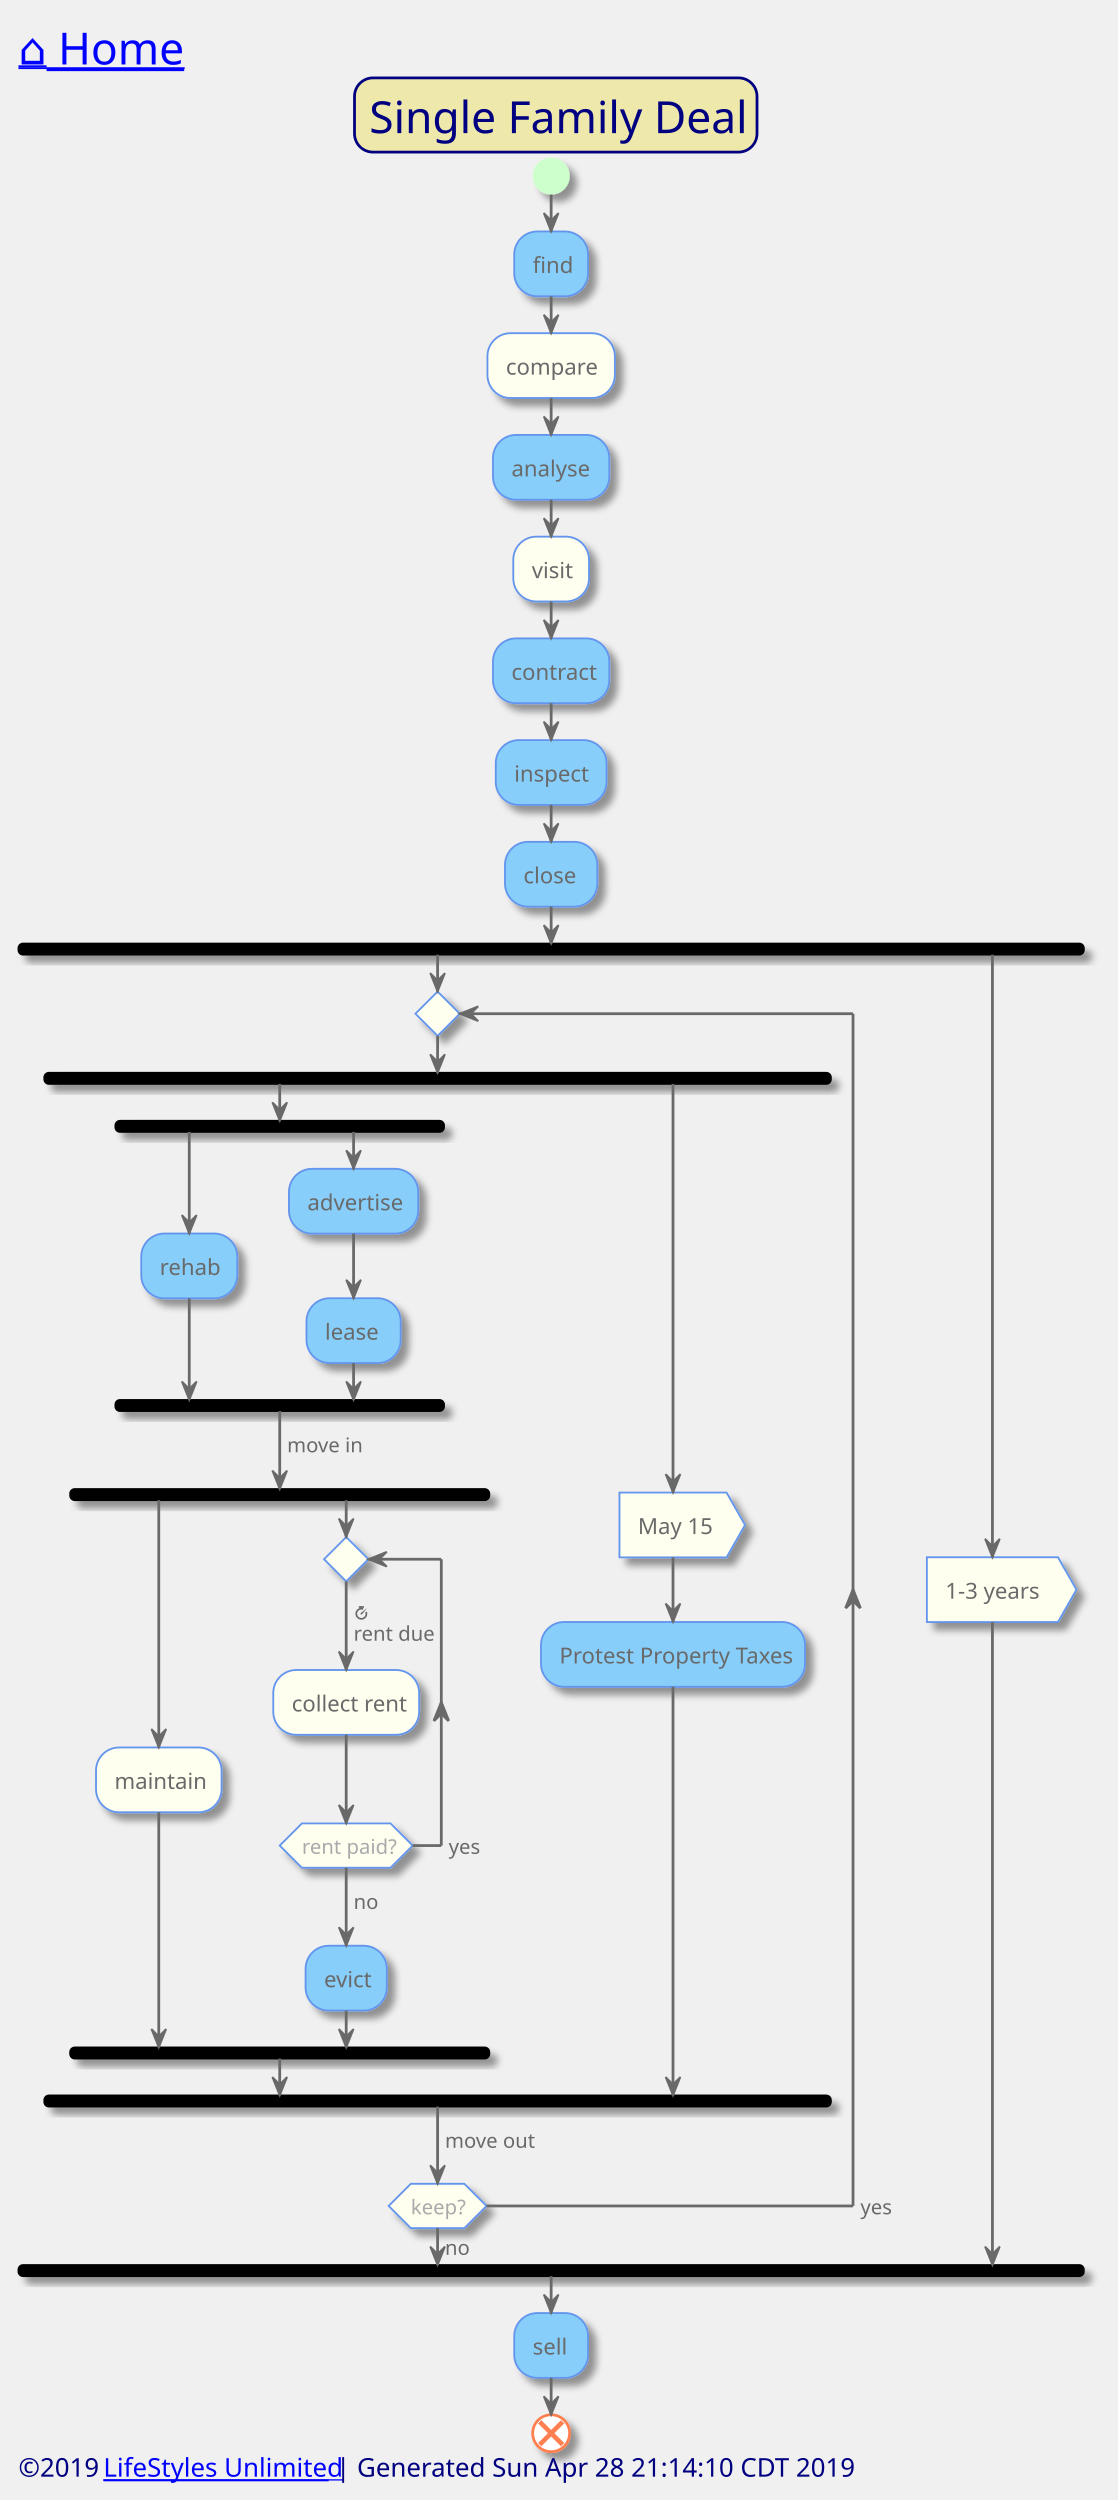
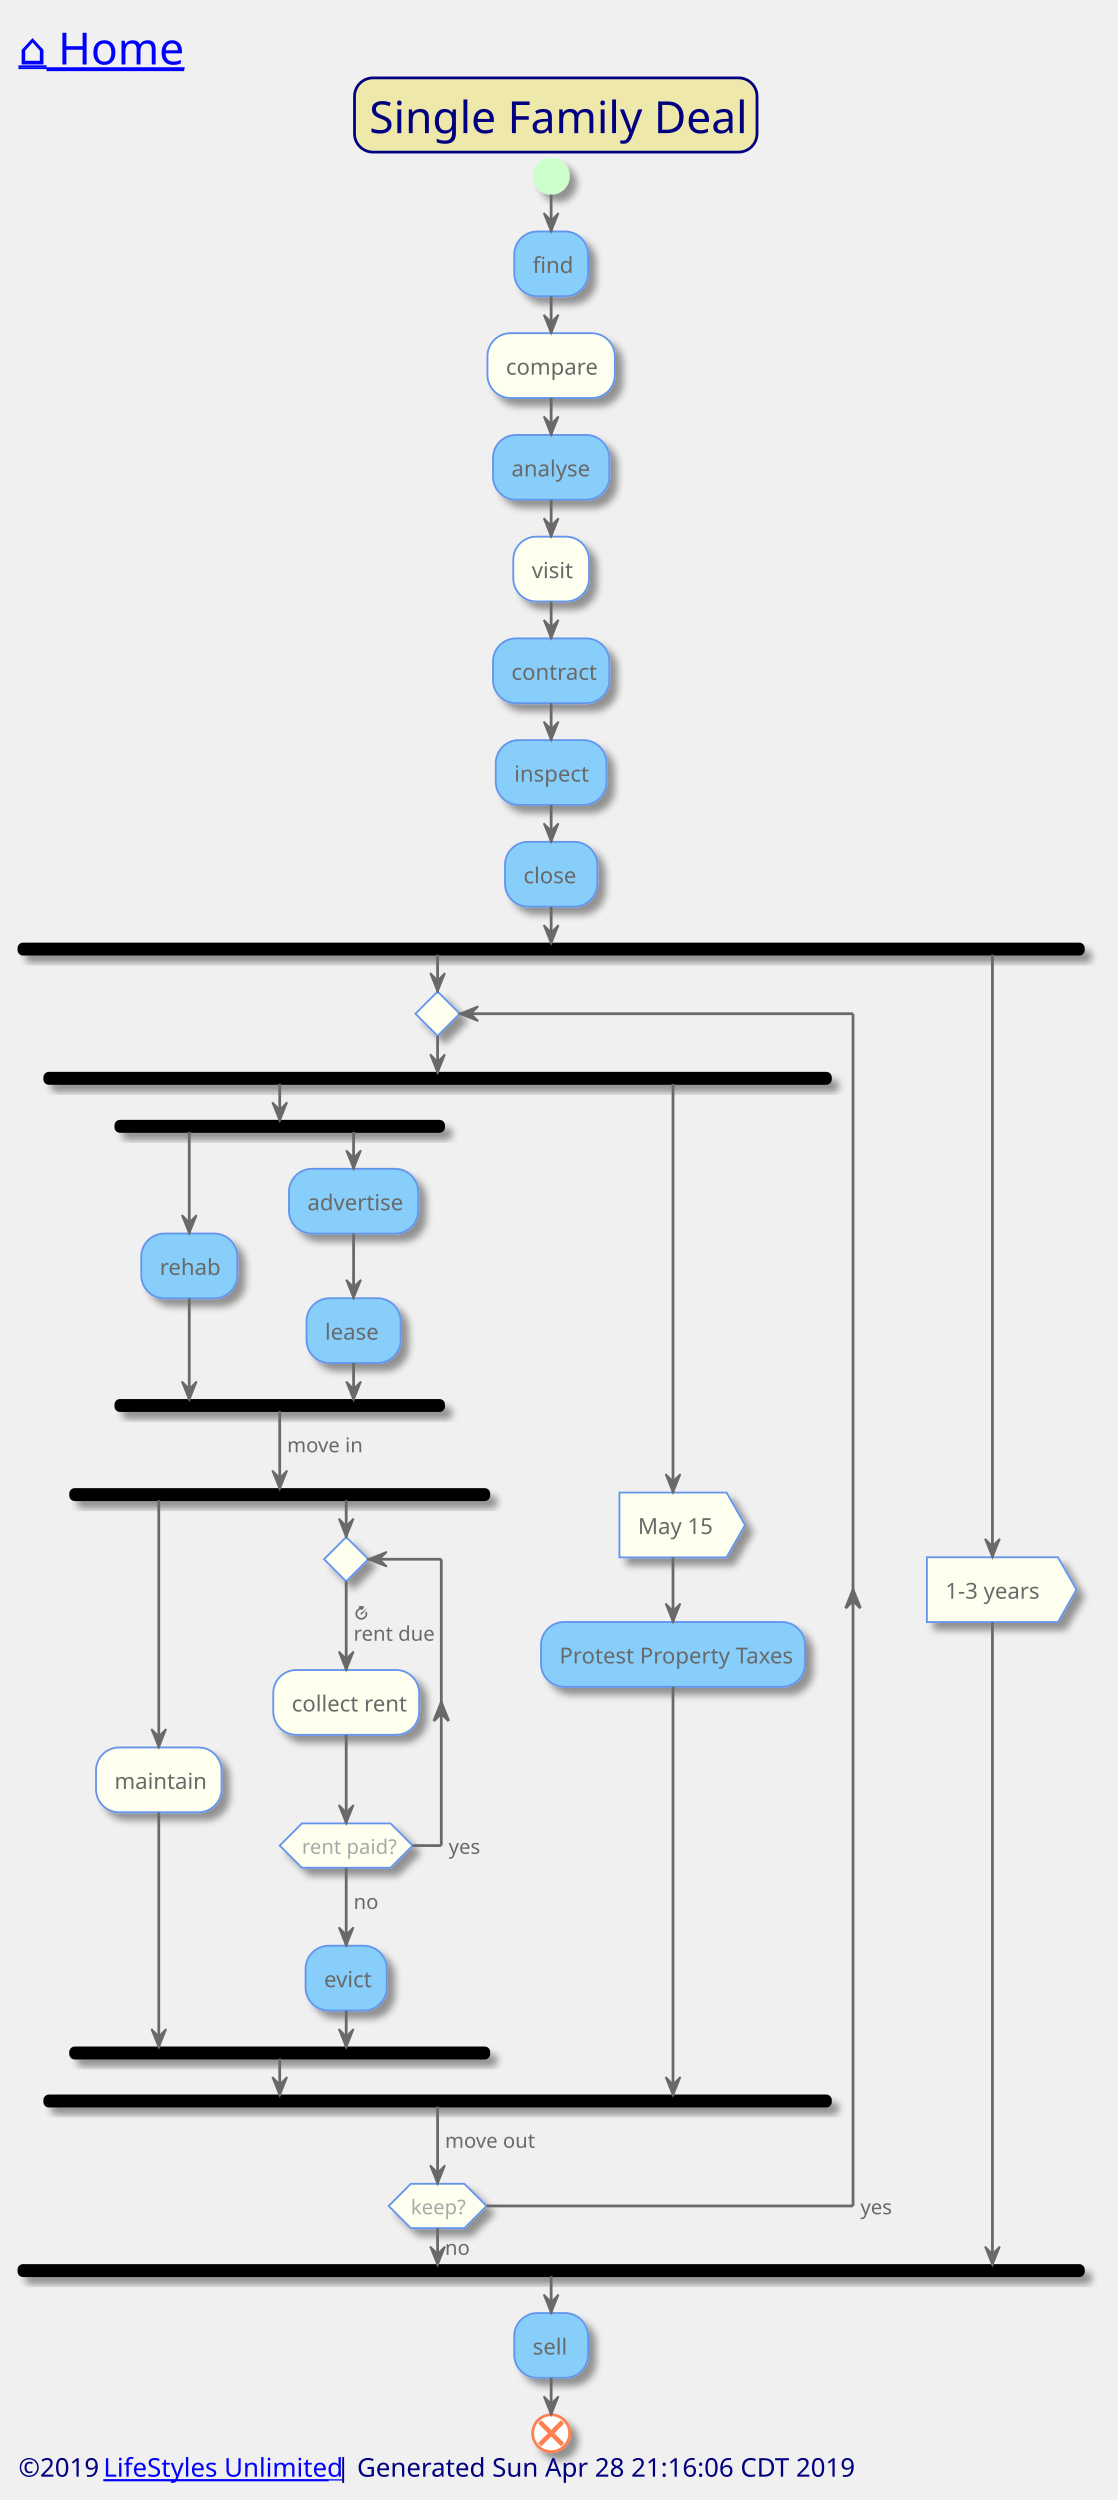
<svg xmlns="http://www.w3.org/2000/svg" xmlns:xlink="http://www.w3.org/1999/xlink" contentScriptType="application/ecmascript" contentStyleType="text/css" height="1354px" preserveAspectRatio="none" style="width:605px;height:1354px;" version="1.1" viewBox="0 0 605 1354" width="605px" zoomAndPan="magnify">
  <defs>
    <style type="text/css">path:hover { stroke: #0000FF !important;}</style>
-     <filter height="300%" id="fggtokk3ui2m4" width="300%" x="-1" y="-1">
+     <filter height="300%" id="f1gkks6da2820r" width="300%" x="-1" y="-1">
      <feGaussianBlur result="blurOut" stdDeviation="2.0" />
      <feColorMatrix in="blurOut" result="blurOut2" type="matrix" values="0 0 0 0 0 0 0 0 0 0 0 0 0 0 0 0 0 0 .4 0" />
      <feOffset dx="4.0" dy="4.0" in="blurOut2" result="blurOut3" />
      <feBlend in="SourceGraphic" in2="blurOut3" mode="normal" />
    </filter>
  </defs>
  <g>
    <a target="_top" xlink:actuate="onRequest" xlink:href="../index.svg?sanitize=true" xlink:show="new" xlink:title="../index.svg?sanitize=true" xlink:type="simple">
      <text fill="#0000FF" font-family="sans-serif" font-size="24" lengthAdjust="spacingAndGlyphs" text-decoration="underline" textLength="90" x="10" y="34.914">⌂ Home</text>
      <line style="stroke: #0000FF; stroke-width: 1.0;" x1="10" x2="100" y1="36.914" y2="36.914" />
    </a>
    <rect fill="#EEE8AA" height="40.188" rx="10" ry="10" style="stroke: #000080; stroke-width: 1.5;" width="218" x="192" y="42.188" />
    <text fill="#000080" font-family="sans-serif" font-size="24" lengthAdjust="spacingAndGlyphs" textLength="202" x="200" y="72.102">Single Family Deal</text>
-     <ellipse cx="298.5" cy="95.375" fill="#CCFFCC" filter="url(#fggtokk3ui2m4)" rx="10" ry="10" style="stroke: none; stroke-width: 1.0;" />
+     <ellipse cx="298.5" cy="95.375" fill="#CCFFCC" filter="url(#f1gkks6da2820r)" rx="10" ry="10" style="stroke: none; stroke-width: 1.0;" />
    <a target="_top" xlink:actuate="onRequest" xlink:href="finding.svg?sanitize=true" xlink:show="new" xlink:title="finding.svg?sanitize=true" xlink:type="simple">
-       <rect fill="#87CEFA" filter="url(#fggtokk3ui2m4)" height="35.094" rx="12.5" ry="12.5" style="stroke: #6495ED; stroke-width: 1.0;" width="40" x="278.5" y="125.375" />
+       <rect fill="#87CEFA" filter="url(#f1gkks6da2820r)" height="35.094" rx="12.5" ry="12.5" style="stroke: #6495ED; stroke-width: 1.0;" width="40" x="278.5" y="125.375" />
      <text fill="#696969" font-family="sans-serif" font-size="12" lengthAdjust="spacingAndGlyphs" textLength="20" x="288.5" y="147.832">find</text>
    </a>
-     <rect fill="#FFFFF0" filter="url(#fggtokk3ui2m4)" height="35.094" rx="12.5" ry="12.5" style="stroke: #6495ED; stroke-width: 1.0;" width="69" x="264" y="180.469" />
+     <rect fill="#FFFFF0" filter="url(#f1gkks6da2820r)" height="35.094" rx="12.5" ry="12.5" style="stroke: #6495ED; stroke-width: 1.0;" width="69" x="264" y="180.469" />
    <text fill="#696969" font-family="sans-serif" font-size="12" lengthAdjust="spacingAndGlyphs" textLength="49" x="274" y="202.926">compare</text>
    <a target="_top" xlink:actuate="onRequest" xlink:href="evaluating.svg?sanitize=true" xlink:show="new" xlink:title="evaluating.svg?sanitize=true" xlink:type="simple">
-       <rect fill="#87CEFA" filter="url(#fggtokk3ui2m4)" height="35.094" rx="12.5" ry="12.5" style="stroke: #6495ED; stroke-width: 1.0;" width="63" x="267" y="235.562" />
+       <rect fill="#87CEFA" filter="url(#f1gkks6da2820r)" height="35.094" rx="12.5" ry="12.5" style="stroke: #6495ED; stroke-width: 1.0;" width="63" x="267" y="235.562" />
      <text fill="#696969" font-family="sans-serif" font-size="12" lengthAdjust="spacingAndGlyphs" textLength="43" x="277" y="258.019">analyse</text>
    </a>
-     <rect fill="#FFFFF0" filter="url(#fggtokk3ui2m4)" height="35.094" rx="12.5" ry="12.5" style="stroke: #6495ED; stroke-width: 1.0;" width="41" x="278" y="290.656" />
+     <rect fill="#FFFFF0" filter="url(#f1gkks6da2820r)" height="35.094" rx="12.5" ry="12.5" style="stroke: #6495ED; stroke-width: 1.0;" width="41" x="278" y="290.656" />
    <text fill="#696969" font-family="sans-serif" font-size="12" lengthAdjust="spacingAndGlyphs" textLength="21" x="288" y="313.113">visit</text>
    <a target="_top" xlink:actuate="onRequest" xlink:href="negotiating.svg?sanitize=true" xlink:show="new" xlink:title="negotiating.svg?sanitize=true" xlink:type="simple">
-       <rect fill="#87CEFA" filter="url(#fggtokk3ui2m4)" height="35.094" rx="12.5" ry="12.5" style="stroke: #6495ED; stroke-width: 1.0;" width="63" x="267" y="345.75" />
+       <rect fill="#87CEFA" filter="url(#f1gkks6da2820r)" height="35.094" rx="12.5" ry="12.5" style="stroke: #6495ED; stroke-width: 1.0;" width="63" x="267" y="345.75" />
      <text fill="#696969" font-family="sans-serif" font-size="12" lengthAdjust="spacingAndGlyphs" textLength="43" x="277" y="368.207">contract</text>
    </a>
    <a target="_top" xlink:actuate="onRequest" xlink:href="due-diligence.svg?sanitize=true" xlink:show="new" xlink:title="due-diligence.svg?sanitize=true" xlink:type="simple">
-       <rect fill="#87CEFA" filter="url(#fggtokk3ui2m4)" height="35.094" rx="12.5" ry="12.5" style="stroke: #6495ED; stroke-width: 1.0;" width="60" x="268.5" y="400.844" />
+       <rect fill="#87CEFA" filter="url(#f1gkks6da2820r)" height="35.094" rx="12.5" ry="12.5" style="stroke: #6495ED; stroke-width: 1.0;" width="60" x="268.5" y="400.844" />
      <text fill="#696969" font-family="sans-serif" font-size="12" lengthAdjust="spacingAndGlyphs" textLength="40" x="278.5" y="423.301">inspect</text>
    </a>
    <a target="_top" xlink:actuate="onRequest" xlink:href="closing.svg?sanitize=true" xlink:show="new" xlink:title="closing.svg?sanitize=true" xlink:type="simple">
-       <rect fill="#87CEFA" filter="url(#fggtokk3ui2m4)" height="35.094" rx="12.5" ry="12.5" style="stroke: #6495ED; stroke-width: 1.0;" width="50" x="273.5" y="455.938" />
+       <rect fill="#87CEFA" filter="url(#f1gkks6da2820r)" height="35.094" rx="12.5" ry="12.5" style="stroke: #6495ED; stroke-width: 1.0;" width="50" x="273.5" y="455.938" />
      <text fill="#696969" font-family="sans-serif" font-size="12" lengthAdjust="spacingAndGlyphs" textLength="30" x="283.5" y="478.394">close</text>
    </a>
-     <rect fill="#000000" filter="url(#fggtokk3ui2m4)" height="6" rx="2.5" ry="2.5" style="stroke: #000000; stroke-width: 1.0;" width="577" x="10" y="511.031" />
-     <rect fill="#000000" filter="url(#fggtokk3ui2m4)" height="6" rx="2.5" ry="2.5" style="stroke: #000000; stroke-width: 1.0;" width="426" x="24" y="581.031" />
-     <rect fill="#000000" filter="url(#fggtokk3ui2m4)" height="6" rx="2.5" ry="2.5" style="stroke: #000000; stroke-width: 1.0;" width="178" x="62.5" y="607.031" />
+     <rect fill="#000000" filter="url(#f1gkks6da2820r)" height="6" rx="2.5" ry="2.5" style="stroke: #000000; stroke-width: 1.0;" width="577" x="10" y="511.031" />
+     <rect fill="#000000" filter="url(#f1gkks6da2820r)" height="6" rx="2.5" ry="2.5" style="stroke: #000000; stroke-width: 1.0;" width="426" x="24" y="581.031" />
+     <rect fill="#000000" filter="url(#f1gkks6da2820r)" height="6" rx="2.5" ry="2.5" style="stroke: #000000; stroke-width: 1.0;" width="178" x="62.5" y="607.031" />
    <a target="_top" xlink:actuate="onRequest" xlink:href="rehabbing.svg?sanitize=true" xlink:show="new" xlink:title="rehabbing.svg?sanitize=true" xlink:type="simple">
-       <rect fill="#87CEFA" filter="url(#fggtokk3ui2m4)" height="35.094" rx="12.5" ry="12.5" style="stroke: #6495ED; stroke-width: 1.0;" width="52" x="76.5" y="668.078" />
+       <rect fill="#87CEFA" filter="url(#f1gkks6da2820r)" height="35.094" rx="12.5" ry="12.5" style="stroke: #6495ED; stroke-width: 1.0;" width="52" x="76.5" y="668.078" />
      <text fill="#696969" font-family="sans-serif" font-size="12" lengthAdjust="spacingAndGlyphs" textLength="32" x="86.5" y="690.535">rehab</text>
    </a>
    <a target="_top" xlink:actuate="onRequest" xlink:href="advertising.svg?sanitize=true" xlink:show="new" xlink:title="advertising.svg?sanitize=true" xlink:type="simple">
-       <rect fill="#87CEFA" filter="url(#fggtokk3ui2m4)" height="35.094" rx="12.5" ry="12.5" style="stroke: #6495ED; stroke-width: 1.0;" width="70" x="156.5" y="633.031" />
+       <rect fill="#87CEFA" filter="url(#f1gkks6da2820r)" height="35.094" rx="12.5" ry="12.5" style="stroke: #6495ED; stroke-width: 1.0;" width="70" x="156.5" y="633.031" />
      <text fill="#696969" font-family="sans-serif" font-size="12" lengthAdjust="spacingAndGlyphs" textLength="50" x="166.5" y="655.488">advertise</text>
    </a>
    <a target="_top" xlink:actuate="onRequest" xlink:href="leasing.svg?sanitize=true" xlink:show="new" xlink:title="leasing.svg?sanitize=true" xlink:type="simple">
-       <rect fill="#87CEFA" filter="url(#fggtokk3ui2m4)" height="35.094" rx="12.5" ry="12.5" style="stroke: #6495ED; stroke-width: 1.0;" width="51" x="166" y="703.125" />
+       <rect fill="#87CEFA" filter="url(#f1gkks6da2820r)" height="35.094" rx="12.5" ry="12.5" style="stroke: #6495ED; stroke-width: 1.0;" width="51" x="166" y="703.125" />
      <text fill="#696969" font-family="sans-serif" font-size="12" lengthAdjust="spacingAndGlyphs" textLength="31" x="176" y="725.582">lease</text>
    </a>
-     <rect fill="#000000" filter="url(#fggtokk3ui2m4)" height="6" rx="2.5" ry="2.5" style="stroke: #000000; stroke-width: 1.0;" width="178" x="62.5" y="758.219" />
-     <rect fill="#000000" filter="url(#fggtokk3ui2m4)" height="6" rx="2.5" ry="2.5" style="stroke: #000000; stroke-width: 1.0;" width="227" x="38" y="806.472" />
-     <rect fill="#FFFFF0" filter="url(#fggtokk3ui2m4)" height="35.094" rx="12.5" ry="12.5" style="stroke: #6495ED; stroke-width: 1.0;" width="68" x="52" y="946.437" />
+     <rect fill="#000000" filter="url(#f1gkks6da2820r)" height="6" rx="2.5" ry="2.5" style="stroke: #000000; stroke-width: 1.0;" width="178" x="62.5" y="758.219" />
+     <rect fill="#000000" filter="url(#f1gkks6da2820r)" height="6" rx="2.5" ry="2.5" style="stroke: #000000; stroke-width: 1.0;" width="227" x="38" y="806.472" />
+     <rect fill="#FFFFF0" filter="url(#f1gkks6da2820r)" height="35.094" rx="12.5" ry="12.5" style="stroke: #6495ED; stroke-width: 1.0;" width="68" x="52" y="946.437" />
    <text fill="#696969" font-family="sans-serif" font-size="12" lengthAdjust="spacingAndGlyphs" textLength="48" x="62" y="968.894">maintain</text>
-     <rect fill="#FFFFF0" filter="url(#fggtokk3ui2m4)" height="35.094" rx="12.5" ry="12.5" style="stroke: #6495ED; stroke-width: 1.0;" width="79" x="148" y="904.472" />
+     <rect fill="#FFFFF0" filter="url(#f1gkks6da2820r)" height="35.094" rx="12.5" ry="12.5" style="stroke: #6495ED; stroke-width: 1.0;" width="79" x="148" y="904.472" />
    <text fill="#696969" font-family="sans-serif" font-size="12" lengthAdjust="spacingAndGlyphs" textLength="59" x="158" y="926.929">collect rent</text>
-     <polygon fill="#FFFFF0" filter="url(#fggtokk3ui2m4)" points="187.5,832.472,199.5,844.472,187.5,856.472,175.5,844.472,187.5,832.472" style="stroke: #6495ED; stroke-width: 1.0;" />
-     <polygon fill="#FFFFF0" filter="url(#fggtokk3ui2m4)" points="163.5,987.565,211.5,987.565,223.5,999.565,211.5,1011.565,163.5,1011.565,151.5,999.565,163.5,987.565" style="stroke: #6495ED; stroke-width: 1.0;" />
+     <polygon fill="#FFFFF0" filter="url(#f1gkks6da2820r)" points="187.5,832.472,199.5,844.472,187.5,856.472,175.5,844.472,187.5,832.472" style="stroke: #6495ED; stroke-width: 1.0;" />
+     <polygon fill="#FFFFF0" filter="url(#f1gkks6da2820r)" points="163.5,987.565,211.5,987.565,223.5,999.565,211.5,1011.565,163.5,1011.565,151.5,999.565,163.5,987.565" style="stroke: #6495ED; stroke-width: 1.0;" />
    <text fill="#A9A9A9" font-family="sans-serif" font-size="11" lengthAdjust="spacingAndGlyphs" textLength="48" x="163.5" y="1004.066">rent paid?</text>
-     <a target="_top" xlink:actuate="onRequest" xlink:href="evict.svg?sanitize=true" xlink:show="new" xlink:title="evict.svg?sanitize=true" xlink:type="simple">
-       <rect fill="#87CEFA" filter="url(#fggtokk3ui2m4)" height="35.094" rx="12.5" ry="12.5" style="stroke: #6495ED; stroke-width: 1.0;" width="44" x="165.5" y="1053.818" />
+     <a target="_top" xlink:actuate="onRequest" xlink:href="evicting.svg?sanitize=true" xlink:show="new" xlink:title="evicting.svg?sanitize=true" xlink:type="simple">
+       <rect fill="#87CEFA" filter="url(#f1gkks6da2820r)" height="35.094" rx="12.5" ry="12.5" style="stroke: #6495ED; stroke-width: 1.0;" width="44" x="165.5" y="1053.818" />
      <text fill="#696969" font-family="sans-serif" font-size="12" lengthAdjust="spacingAndGlyphs" textLength="24" x="175.5" y="1076.275">evict</text>
    </a>
-     <rect fill="#000000" filter="url(#fggtokk3ui2m4)" height="6" rx="2.5" ry="2.5" style="stroke: #000000; stroke-width: 1.0;" width="227" x="38" y="1108.912" />
-     <polygon fill="#FFFFF0" filter="url(#fggtokk3ui2m4)" points="335.5,808.378,393.5,808.378,403.5,825.925,393.5,843.472,335.5,843.472" style="stroke: #6495ED; stroke-width: 1.0;" />
+     <rect fill="#000000" filter="url(#f1gkks6da2820r)" height="6" rx="2.5" ry="2.5" style="stroke: #000000; stroke-width: 1.0;" width="227" x="38" y="1108.912" />
+     <polygon fill="#FFFFF0" filter="url(#f1gkks6da2820r)" points="335.5,808.378,393.5,808.378,403.5,825.925,393.5,843.472,335.5,843.472" style="stroke: #6495ED; stroke-width: 1.0;" />
    <text fill="#696969" font-family="sans-serif" font-size="12" lengthAdjust="spacingAndGlyphs" textLength="38" x="345.5" y="830.835">May 15</text>
    <a target="_top" xlink:actuate="onRequest" xlink:href="protest-property-taxes.svg?sanitize=true" xlink:show="new" xlink:title="protest-property-taxes.svg?sanitize=true" xlink:type="simple">
-       <rect fill="#87CEFA" filter="url(#fggtokk3ui2m4)" height="35.094" rx="12.5" ry="12.5" style="stroke: #6495ED; stroke-width: 1.0;" width="143" x="293" y="878.472" />
+       <rect fill="#87CEFA" filter="url(#f1gkks6da2820r)" height="35.094" rx="12.5" ry="12.5" style="stroke: #6495ED; stroke-width: 1.0;" width="143" x="293" y="878.472" />
      <text fill="#696969" font-family="sans-serif" font-size="12" lengthAdjust="spacingAndGlyphs" textLength="123" x="303" y="900.929">Protest Property Taxes</text>
    </a>
-     <rect fill="#000000" filter="url(#fggtokk3ui2m4)" height="6" rx="2.5" ry="2.5" style="stroke: #000000; stroke-width: 1.0;" width="426" x="24" y="1134.912" />
-     <polygon fill="#FFFFF0" filter="url(#fggtokk3ui2m4)" points="237,537.031,249,549.031,237,561.031,225,549.031,237,537.031" style="stroke: #6495ED; stroke-width: 1.0;" />
-     <polygon fill="#FFFFF0" filter="url(#fggtokk3ui2m4)" points="222.5,1182.747,251.5,1182.747,263.5,1194.747,251.5,1206.747,222.5,1206.747,210.5,1194.747,222.5,1182.747" style="stroke: #6495ED; stroke-width: 1.0;" />
+     <rect fill="#000000" filter="url(#f1gkks6da2820r)" height="6" rx="2.5" ry="2.5" style="stroke: #000000; stroke-width: 1.0;" width="426" x="24" y="1134.912" />
+     <polygon fill="#FFFFF0" filter="url(#f1gkks6da2820r)" points="237,537.031,249,549.031,237,561.031,225,549.031,237,537.031" style="stroke: #6495ED; stroke-width: 1.0;" />
+     <polygon fill="#FFFFF0" filter="url(#f1gkks6da2820r)" points="222.5,1182.747,251.5,1182.747,263.5,1194.747,251.5,1206.747,222.5,1206.747,210.5,1194.747,222.5,1182.747" style="stroke: #6495ED; stroke-width: 1.0;" />
    <text fill="#A9A9A9" font-family="sans-serif" font-size="11" lengthAdjust="spacingAndGlyphs" textLength="29" x="222.5" y="1199.248">keep?</text>
-     <polygon fill="#FFFFF0" filter="url(#fggtokk3ui2m4)" points="502,843.425,573,843.425,583,860.972,573,878.519,502,878.519" style="stroke: #6495ED; stroke-width: 1.0;" />
+     <polygon fill="#FFFFF0" filter="url(#f1gkks6da2820r)" points="502,843.425,573,843.425,583,860.972,573,878.519,502,878.519" style="stroke: #6495ED; stroke-width: 1.0;" />
    <text fill="#696969" font-family="sans-serif" font-size="12" lengthAdjust="spacingAndGlyphs" textLength="51" x="512" y="865.882">1-3 years</text>
-     <rect fill="#000000" filter="url(#fggtokk3ui2m4)" height="6" rx="2.5" ry="2.5" style="stroke: #000000; stroke-width: 1.0;" width="577" x="10" y="1226.747" />
+     <rect fill="#000000" filter="url(#f1gkks6da2820r)" height="6" rx="2.5" ry="2.5" style="stroke: #000000; stroke-width: 1.0;" width="577" x="10" y="1226.747" />
    <a target="_top" xlink:actuate="onRequest" xlink:href="selling.svg?sanitize=true" xlink:show="new" xlink:title="selling.svg?sanitize=true" xlink:type="simple">
-       <rect fill="#87CEFA" filter="url(#fggtokk3ui2m4)" height="35.094" rx="12.5" ry="12.5" style="stroke: #6495ED; stroke-width: 1.0;" width="40" x="278.5" y="1252.747" />
+       <rect fill="#87CEFA" filter="url(#f1gkks6da2820r)" height="35.094" rx="12.5" ry="12.5" style="stroke: #6495ED; stroke-width: 1.0;" width="40" x="278.5" y="1252.747" />
      <text fill="#696969" font-family="sans-serif" font-size="12" lengthAdjust="spacingAndGlyphs" textLength="20" x="288.5" y="1275.204">sell</text>
    </a>
-     <ellipse cx="298.5" cy="1317.841" fill="#FFFFFF" filter="url(#fggtokk3ui2m4)" rx="10" ry="10" style="stroke: #FF7F50; stroke-width: 1.5;" />
+     <ellipse cx="298.5" cy="1317.841" fill="#FFFFFF" filter="url(#f1gkks6da2820r)" rx="10" ry="10" style="stroke: #FF7F50; stroke-width: 1.5;" />
    <line style="stroke: #FF7F50; stroke-width: 2.5;" x1="292.313" x2="304.687" y1="1311.654" y2="1324.028" />
    <line style="stroke: #FF7F50; stroke-width: 2.5;" x1="304.687" x2="292.313" y1="1311.654" y2="1324.028" />
    <line style="stroke: #696969; stroke-width: 1.5;" x1="298.5" x2="298.5" y1="105.375" y2="125.375" />
    <polygon fill="#696969" points="294.5,115.375,298.5,125.375,302.5,115.375,298.5,119.375" style="stroke: #696969; stroke-width: 1.0;" />
    <line style="stroke: #696969; stroke-width: 1.5;" x1="298.5" x2="298.5" y1="160.469" y2="180.469" />
    <polygon fill="#696969" points="294.5,170.469,298.5,180.469,302.5,170.469,298.5,174.469" style="stroke: #696969; stroke-width: 1.0;" />
    <line style="stroke: #696969; stroke-width: 1.5;" x1="298.5" x2="298.5" y1="215.562" y2="235.562" />
    <polygon fill="#696969" points="294.5,225.562,298.5,235.562,302.5,225.562,298.5,229.562" style="stroke: #696969; stroke-width: 1.0;" />
    <line style="stroke: #696969; stroke-width: 1.5;" x1="298.5" x2="298.5" y1="270.656" y2="290.656" />
    <polygon fill="#696969" points="294.5,280.656,298.5,290.656,302.5,280.656,298.5,284.656" style="stroke: #696969; stroke-width: 1.0;" />
    <line style="stroke: #696969; stroke-width: 1.5;" x1="298.5" x2="298.5" y1="325.75" y2="345.75" />
    <polygon fill="#696969" points="294.5,335.75,298.5,345.75,302.5,335.75,298.5,339.75" style="stroke: #696969; stroke-width: 1.0;" />
    <line style="stroke: #696969; stroke-width: 1.5;" x1="298.5" x2="298.5" y1="380.844" y2="400.844" />
    <polygon fill="#696969" points="294.5,390.844,298.5,400.844,302.5,390.844,298.5,394.844" style="stroke: #696969; stroke-width: 1.0;" />
    <line style="stroke: #696969; stroke-width: 1.5;" x1="298.5" x2="298.5" y1="435.938" y2="455.938" />
    <polygon fill="#696969" points="294.5,445.938,298.5,455.938,302.5,445.938,298.5,449.938" style="stroke: #696969; stroke-width: 1.0;" />
    <line style="stroke: #696969; stroke-width: 1.5;" x1="191.5" x2="191.5" y1="668.125" y2="703.125" />
    <polygon fill="#696969" points="187.5,693.125,191.5,703.125,195.5,693.125,191.5,697.125" style="stroke: #696969; stroke-width: 1.0;" />
    <line style="stroke: #696969; stroke-width: 1.5;" x1="102.5" x2="102.5" y1="613.031" y2="668.078" />
    <polygon fill="#696969" points="98.5,658.078,102.5,668.078,106.5,658.078,102.5,662.078" style="stroke: #696969; stroke-width: 1.0;" />
    <line style="stroke: #696969; stroke-width: 1.5;" x1="191.5" x2="191.5" y1="613.031" y2="633.031" />
    <polygon fill="#696969" points="187.5,623.031,191.5,633.031,195.5,623.031,191.5,627.031" style="stroke: #696969; stroke-width: 1.0;" />
    <line style="stroke: #696969; stroke-width: 1.5;" x1="102.5" x2="102.5" y1="703.172" y2="758.219" />
    <polygon fill="#696969" points="98.5,748.219,102.5,758.219,106.5,748.219,102.5,752.219" style="stroke: #696969; stroke-width: 1.0;" />
    <line style="stroke: #696969; stroke-width: 1.5;" x1="191.5" x2="191.5" y1="738.219" y2="758.219" />
    <polygon fill="#696969" points="187.5,748.219,191.5,758.219,195.5,748.219,191.5,752.219" style="stroke: #696969; stroke-width: 1.0;" />
    <line style="stroke: #696969; stroke-width: 1.5;" x1="187.5" x2="187.5" y1="856.472" y2="904.472" />
    <polygon fill="#696969" points="183.5,894.472,187.5,904.472,191.5,894.472,187.5,898.472" style="stroke: #696969; stroke-width: 1.0;" />
    <path d="M194.333,869.887 L194.333,870.804 L195.25,870.804 L195.25,870.832 C193.694,871.053 192.5,872.397 192.5,874.012 C192.5,875.78 193.94,877.22 195.708,877.22 C197.477,877.22 198.917,875.78 198.917,874.012 C198.917,873.6 198.838,873.211 198.716,872.866 L197.856,873.182 C197.954,873.46 197.999,873.728 197.999,874.012 C197.999,875.287 196.982,876.304 195.707,876.304 C194.432,876.304 193.416,875.287 193.416,874.012 C193.416,872.737 194.432,871.72 195.707,871.72 C195.981,871.72 196.244,871.767 196.51,871.863 L196.825,871.004 C196.622,870.929 196.393,870.894 196.166,870.861 L196.166,870.803 L197.082,870.803 L197.082,869.886 L194.332,869.886 M198.916,870.917 C195.547,873.484 195.547,873.484 195.364,873.667 C195.18,873.851 195.18,874.143 195.364,874.327 C195.547,874.51 195.839,874.51 196.023,874.327 C196.206,874.152 198.916,870.917 198.916,870.917 " fill="#696969" style="stroke: ; stroke-width: 0.0; stroke-dasharray: ;" />
    <text fill="#696969" font-family="sans-serif" font-size="11" lengthAdjust="spacingAndGlyphs" textLength="40" x="191.5" y="888.639">rent due</text>
    <line style="stroke: #696969; stroke-width: 1.5;" x1="223.5" x2="239" y1="999.565" y2="999.565" />
    <polygon fill="#696969" points="235,932.019,239,922.019,243,932.019,239,928.019" style="stroke: #696969; stroke-width: 1.5;" />
    <line style="stroke: #696969; stroke-width: 1.5;" x1="239" x2="239" y1="844.472" y2="999.565" />
    <line style="stroke: #696969; stroke-width: 1.5;" x1="239" x2="199.5" y1="844.472" y2="844.472" />
    <polygon fill="#696969" points="209.5,840.472,199.5,844.472,209.5,848.472,205.5,844.472" style="stroke: #696969; stroke-width: 1.0;" />
    <text fill="#696969" font-family="sans-serif" font-size="11" lengthAdjust="spacingAndGlyphs" textLength="18" x="243" y="1004.066">yes</text>
    <line style="stroke: #696969; stroke-width: 1.5;" x1="187.5" x2="187.5" y1="939.565" y2="987.565" />
    <polygon fill="#696969" points="183.5,977.565,187.5,987.565,191.5,977.565,187.5,981.565" style="stroke: #696969; stroke-width: 1.0;" />
    <line style="stroke: #696969; stroke-width: 1.5;" x1="187.5" x2="187.5" y1="1011.565" y2="1053.818" />
    <polygon fill="#696969" points="183.5,1043.818,187.5,1053.818,191.5,1043.818,187.5,1047.818" style="stroke: #696969; stroke-width: 1.0;" />
    <text fill="#696969" font-family="sans-serif" font-size="11" lengthAdjust="spacingAndGlyphs" textLength="12" x="191.5" y="1033.901">no</text>
    <line style="stroke: #696969; stroke-width: 1.5;" x1="86" x2="86" y1="812.472" y2="946.437" />
    <polygon fill="#696969" points="82,936.437,86,946.437,90,936.437,86,940.437" style="stroke: #696969; stroke-width: 1.0;" />
    <line style="stroke: #696969; stroke-width: 1.5;" x1="187.5" x2="187.5" y1="812.472" y2="832.472" />
    <polygon fill="#696969" points="183.5,822.472,187.5,832.472,191.5,822.472,187.5,826.472" style="stroke: #696969; stroke-width: 1.0;" />
    <line style="stroke: #696969; stroke-width: 1.5;" x1="86" x2="86" y1="981.53" y2="1108.912" />
    <polygon fill="#696969" points="82,1098.912,86,1108.912,90,1098.912,86,1102.912" style="stroke: #696969; stroke-width: 1.0;" />
    <line style="stroke: #696969; stroke-width: 1.5;" x1="187.5" x2="187.5" y1="1088.912" y2="1108.912" />
    <polygon fill="#696969" points="183.5,1098.912,187.5,1108.912,191.5,1098.912,187.5,1102.912" style="stroke: #696969; stroke-width: 1.0;" />
    <line style="stroke: #696969; stroke-width: 1.5;" x1="151.5" x2="151.5" y1="764.219" y2="806.472" />
    <polygon fill="#696969" points="147.5,796.472,151.5,806.472,155.5,796.472,151.5,800.472" style="stroke: #696969; stroke-width: 1.0;" />
    <text fill="#696969" font-family="sans-serif" font-size="11" lengthAdjust="spacingAndGlyphs" textLength="37" x="155.5" y="786.555">move in</text>
    <line style="stroke: #696969; stroke-width: 1.5;" x1="364.5" x2="364.5" y1="843.472" y2="878.472" />
    <polygon fill="#696969" points="360.5,868.472,364.5,878.472,368.5,868.472,364.5,872.472" style="stroke: #696969; stroke-width: 1.0;" />
    <line style="stroke: #696969; stroke-width: 1.5;" x1="151.5" x2="151.5" y1="587.031" y2="607.031" />
    <polygon fill="#696969" points="147.5,597.031,151.5,607.031,155.5,597.031,151.5,601.031" style="stroke: #696969; stroke-width: 1.0;" />
    <line style="stroke: #696969; stroke-width: 1.5;" x1="364.5" x2="364.5" y1="587.031" y2="808.378" />
    <polygon fill="#696969" points="360.5,798.378,364.5,808.378,368.5,798.378,364.5,802.378" style="stroke: #696969; stroke-width: 1.0;" />
    <line style="stroke: #696969; stroke-width: 1.5;" x1="151.5" x2="151.5" y1="1114.912" y2="1134.912" />
    <polygon fill="#696969" points="147.5,1124.912,151.5,1134.912,155.5,1124.912,151.5,1128.912" style="stroke: #696969; stroke-width: 1.0;" />
    <line style="stroke: #696969; stroke-width: 1.5;" x1="364.5" x2="364.5" y1="913.565" y2="1134.912" />
    <polygon fill="#696969" points="360.5,1124.912,364.5,1134.912,368.5,1124.912,364.5,1128.912" style="stroke: #696969; stroke-width: 1.0;" />
    <line style="stroke: #696969; stroke-width: 1.5;" x1="237" x2="237" y1="561.031" y2="581.031" />
    <polygon fill="#696969" points="233,571.031,237,581.031,241,571.031,237,575.031" style="stroke: #696969; stroke-width: 1.0;" />
    <line style="stroke: #696969; stroke-width: 1.5;" x1="263.5" x2="462" y1="1194.747" y2="1194.747" />
    <polygon fill="#696969" points="458,870.972,462,860.972,466,870.972,462,866.972" style="stroke: #696969; stroke-width: 1.5;" />
    <line style="stroke: #696969; stroke-width: 1.5;" x1="462" x2="462" y1="549.031" y2="1194.747" />
    <line style="stroke: #696969; stroke-width: 1.5;" x1="462" x2="249" y1="549.031" y2="549.031" />
    <polygon fill="#696969" points="259,545.031,249,549.031,259,553.031,255,549.031" style="stroke: #696969; stroke-width: 1.0;" />
    <text fill="#696969" font-family="sans-serif" font-size="11" lengthAdjust="spacingAndGlyphs" textLength="18" x="466" y="1199.248">yes</text>
    <line style="stroke: #696969; stroke-width: 1.5;" x1="237" x2="237" y1="1140.912" y2="1182.747" />
    <polygon fill="#696969" points="233,1172.747,237,1182.747,241,1172.747,237,1176.747" style="stroke: #696969; stroke-width: 1.0;" />
    <text fill="#696969" font-family="sans-serif" font-size="11" lengthAdjust="spacingAndGlyphs" textLength="44" x="241" y="1163.248">move out</text>
    <line style="stroke: #696969; stroke-width: 1.5;" x1="237" x2="237" y1="517.031" y2="537.031" />
    <polygon fill="#696969" points="233,527.031,237,537.031,241,527.031,237,531.031" style="stroke: #696969; stroke-width: 1.0;" />
    <line style="stroke: #696969; stroke-width: 1.5;" x1="537.5" x2="537.5" y1="517.031" y2="843.425" />
    <polygon fill="#696969" points="533.5,833.425,537.5,843.425,541.5,833.425,537.5,837.425" style="stroke: #696969; stroke-width: 1.0;" />
    <line style="stroke: #696969; stroke-width: 1.5;" x1="237" x2="237" y1="1206.747" y2="1226.747" />
    <polygon fill="#696969" points="233,1216.747,237,1226.747,241,1216.747,237,1220.747" style="stroke: #696969; stroke-width: 1.0;" />
    <text fill="#696969" font-family="sans-serif" font-size="11" lengthAdjust="spacingAndGlyphs" textLength="12" x="241" y="1221.248">no</text>
    <line style="stroke: #696969; stroke-width: 1.5;" x1="537.5" x2="537.5" y1="878.519" y2="1226.747" />
    <polygon fill="#696969" points="533.5,1216.747,537.5,1226.747,541.5,1216.747,537.5,1220.747" style="stroke: #696969; stroke-width: 1.0;" />
    <line style="stroke: #696969; stroke-width: 1.5;" x1="298.5" x2="298.5" y1="491.031" y2="511.031" />
    <polygon fill="#696969" points="294.5,501.031,298.5,511.031,302.5,501.031,298.5,505.031" style="stroke: #696969; stroke-width: 1.0;" />
    <line style="stroke: #696969; stroke-width: 1.5;" x1="298.5" x2="298.5" y1="1232.747" y2="1252.747" />
    <polygon fill="#696969" points="294.5,1242.747,298.5,1252.747,302.5,1242.747,298.5,1246.747" style="stroke: #696969; stroke-width: 1.0;" />
    <line style="stroke: #696969; stroke-width: 1.5;" x1="298.5" x2="298.5" y1="1287.841" y2="1307.841" />
    <polygon fill="#696969" points="294.5,1297.841,298.5,1307.841,302.5,1297.841,298.5,1301.841" style="stroke: #696969; stroke-width: 1.0;" />
    <text fill="#000080" font-family="sans-serif" font-size="14" lengthAdjust="spacingAndGlyphs" textLength="42" x="10" y="1341.374">©2019</text>
    <a target="_top" xlink:actuate="onRequest" xlink:href="http://www.lifestylesunlimited.com" xlink:show="new" xlink:title="http://www.lifestylesunlimited.com" xlink:type="simple">
      <text fill="#0000FF" font-family="sans-serif" font-size="14" lengthAdjust="spacingAndGlyphs" text-decoration="underline" textLength="122" x="56" y="1341.374">LifeStyles Unlimited</text>
      <line style="stroke: #0000FF; stroke-width: 1.0;" x1="56" x2="178" y1="1343.374" y2="1343.374" />
    </a>
-     <text fill="#000080" font-family="sans-serif" font-size="14" lengthAdjust="spacingAndGlyphs" textLength="279" x="182" y="1341.374">| Generated Sun Apr 28 21:14:10 CDT 2019</text>
+     <text fill="#000080" font-family="sans-serif" font-size="14" lengthAdjust="spacingAndGlyphs" textLength="279" x="182" y="1341.374">| Generated Sun Apr 28 21:16:06 CDT 2019</text>
  </g>
</svg>
